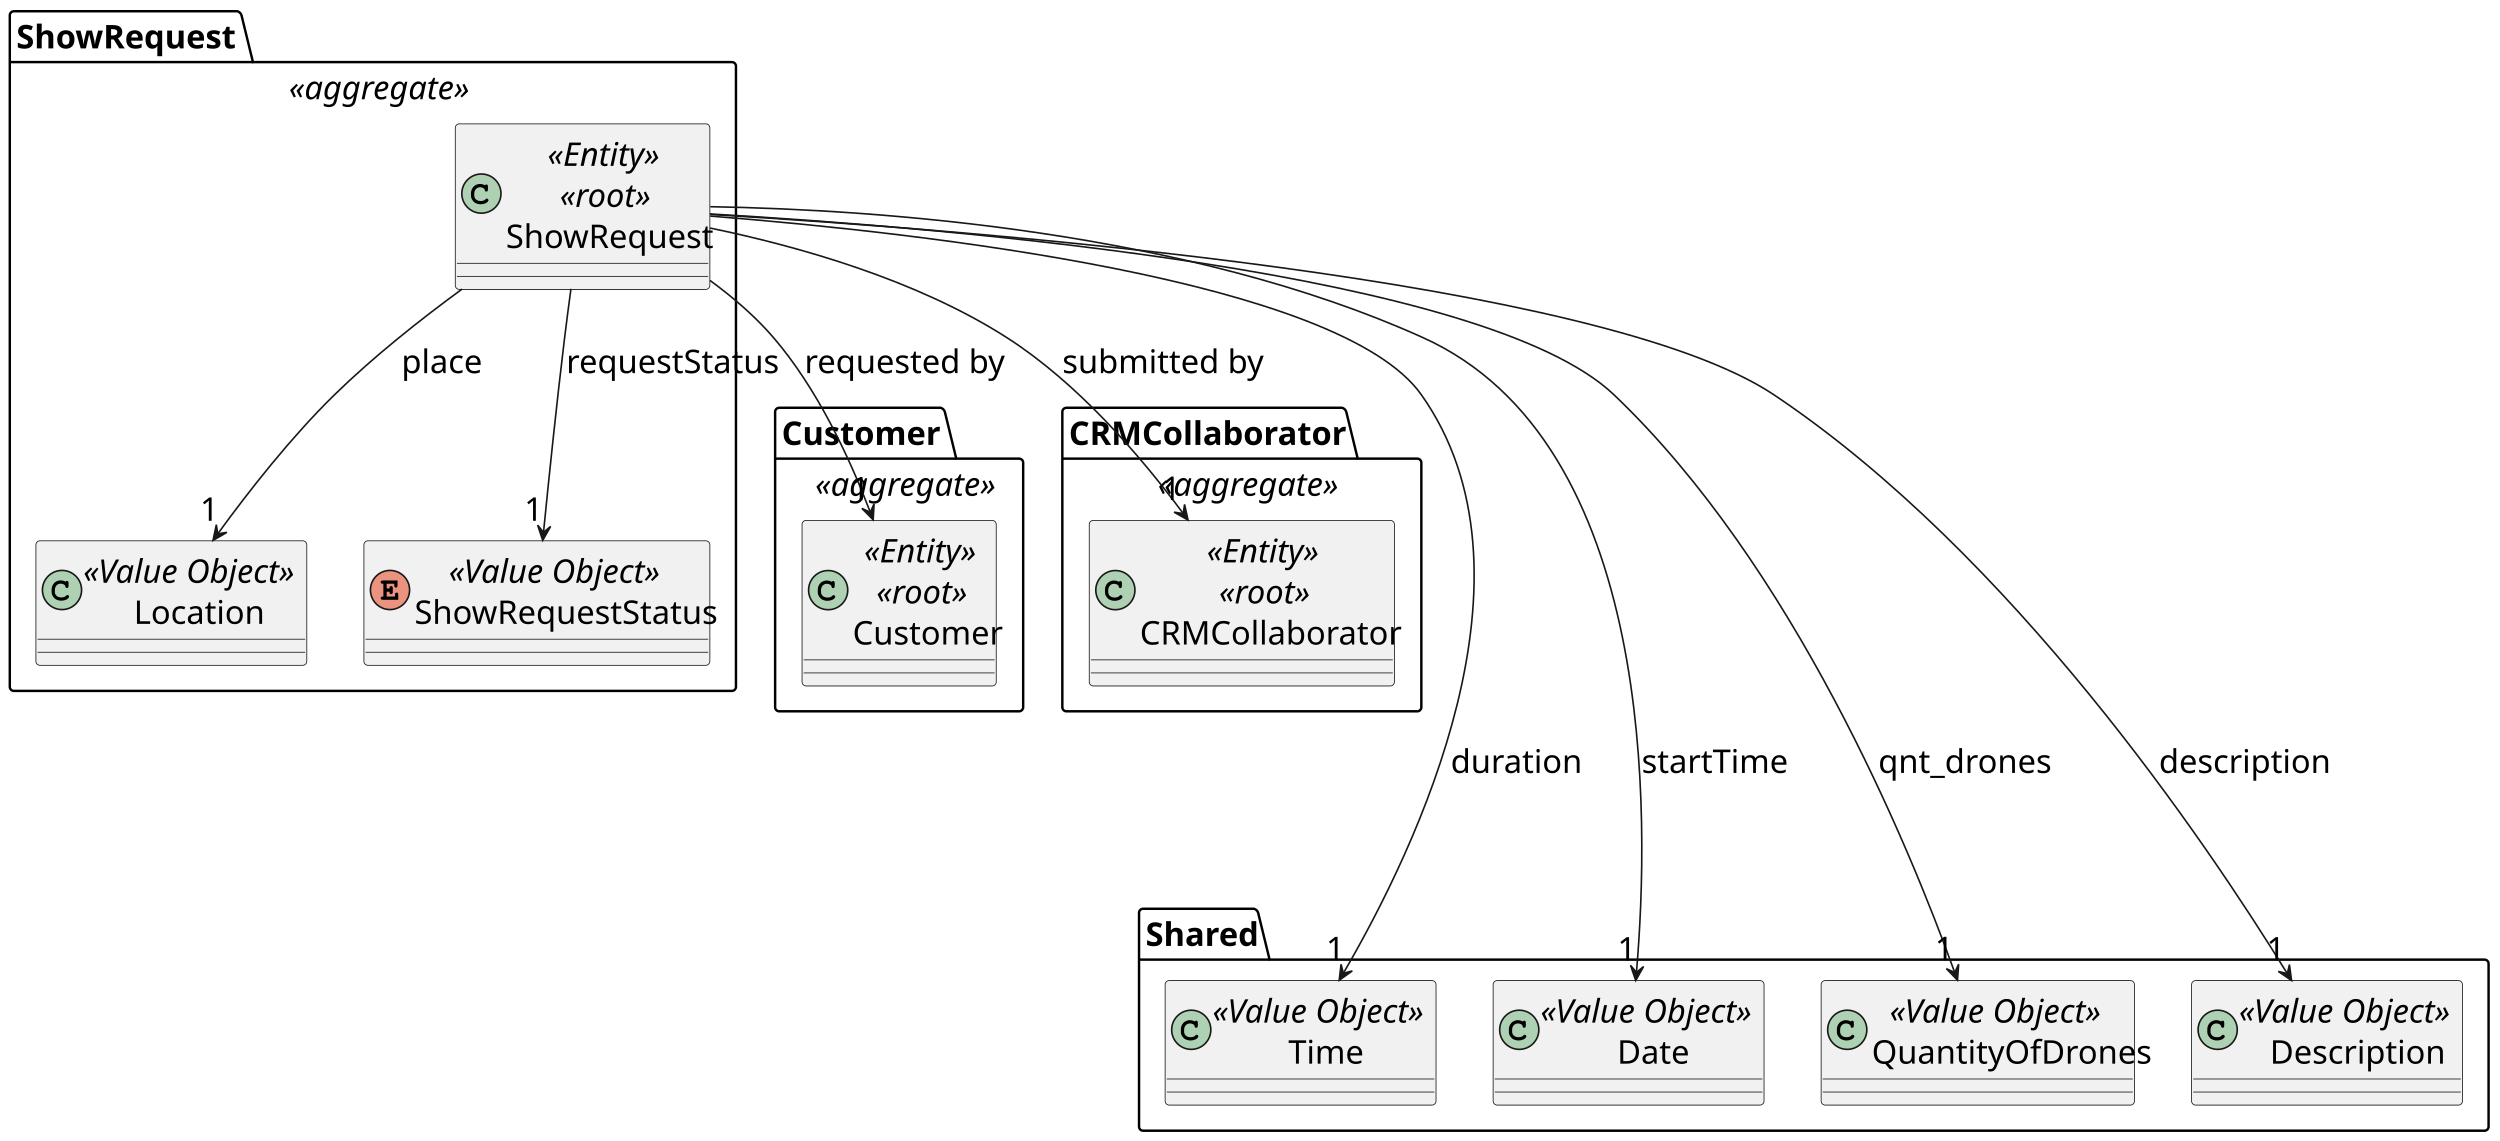
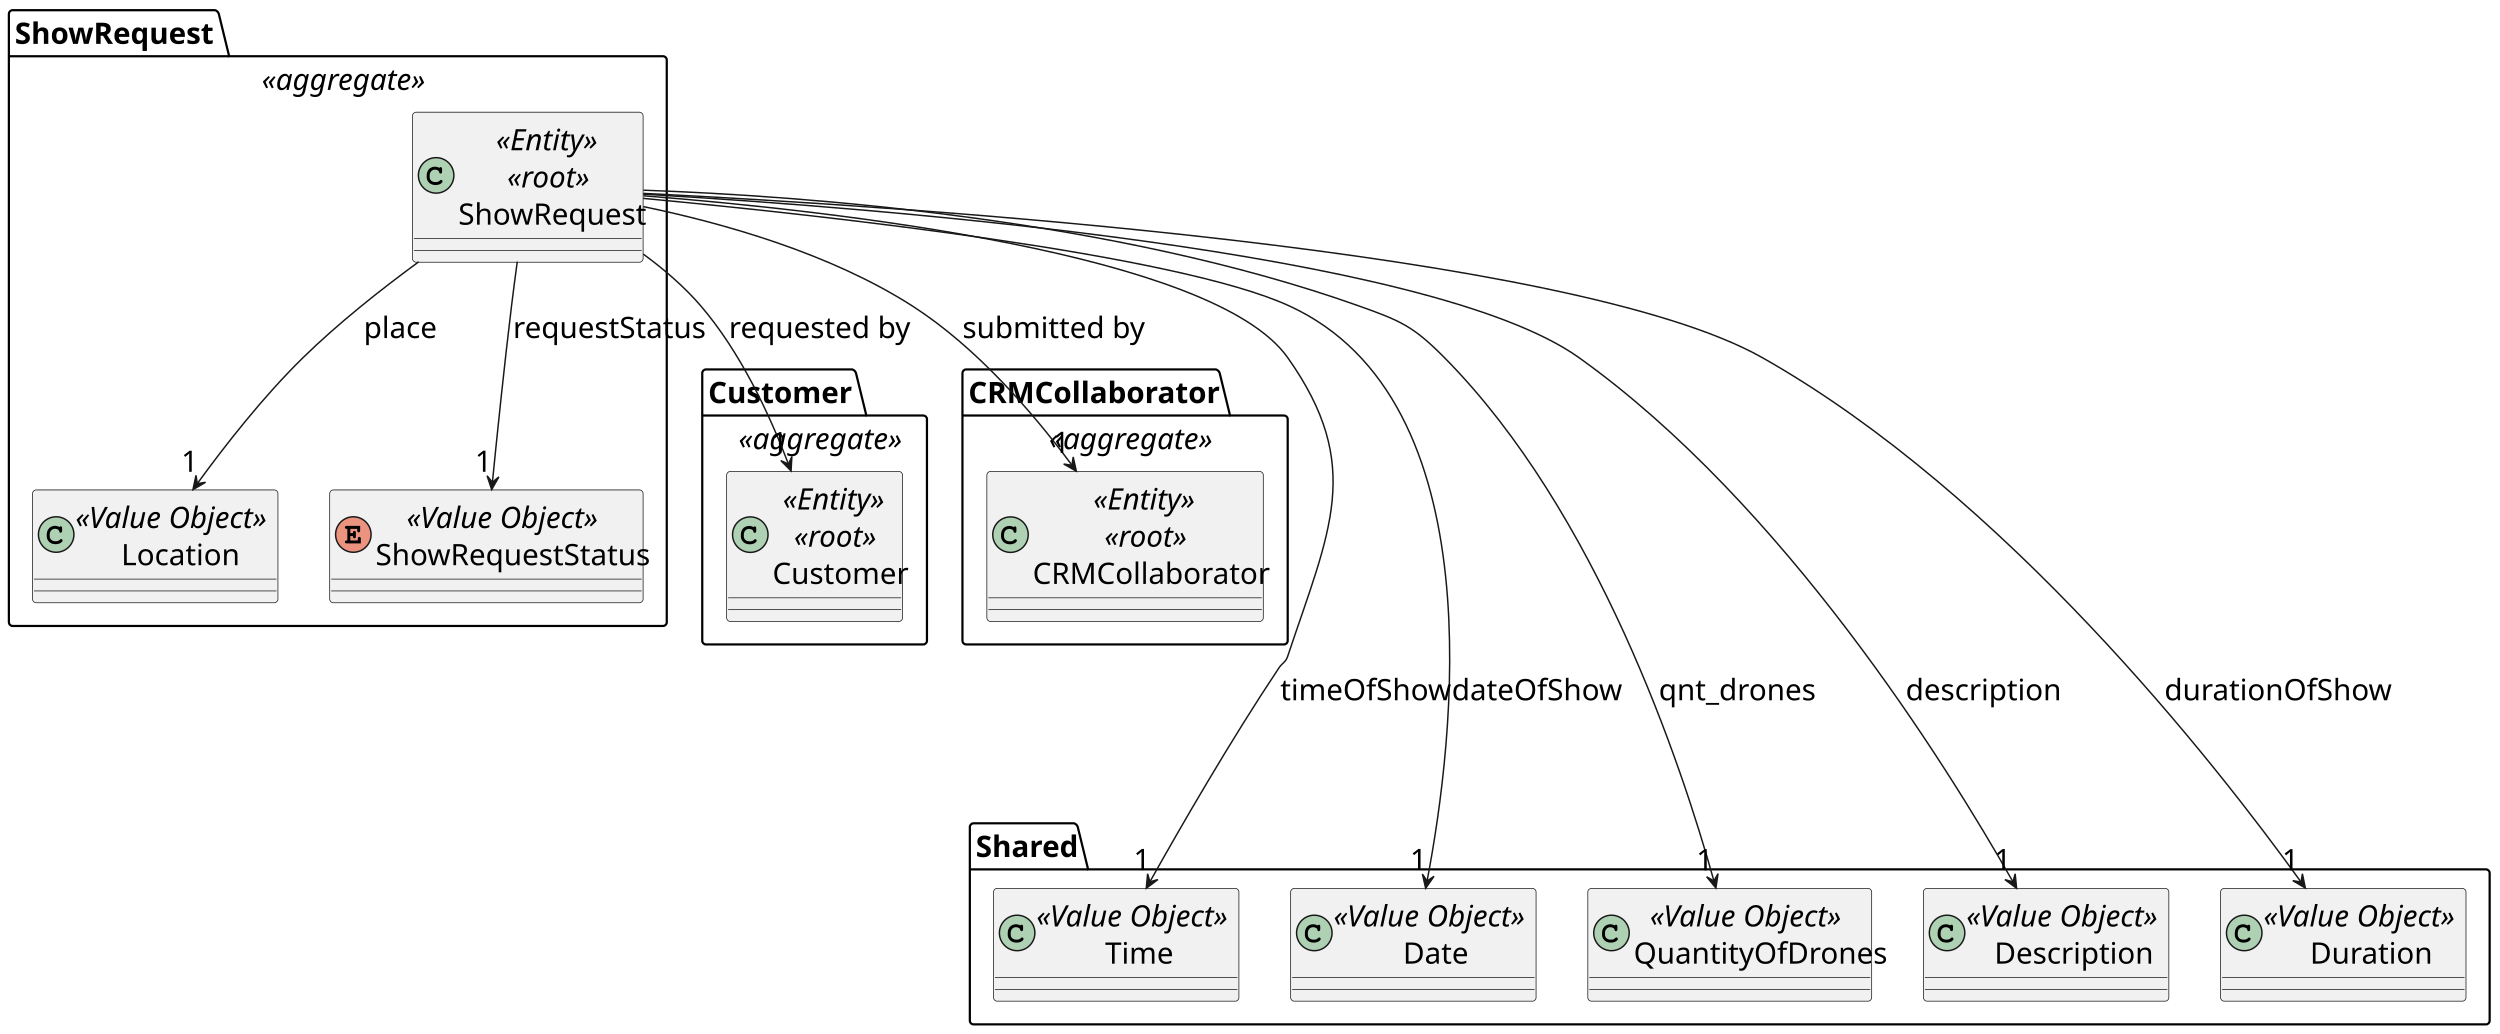
- <svg xmlns="http://www.w3.org/2000/svg" contentStyleType="text/css" height="699px" preserveAspectRatio="none" style="width:1532px;height:699px;background:#FFFFFF;" version="1.1" viewBox="0 0 1532 699" width="1532px" zoomAndPan="magnify">
+ <svg xmlns="http://www.w3.org/2000/svg" contentStyleType="text/css" height="699px" preserveAspectRatio="none" style="width:1691px;height:699px;background:#FFFFFF;" version="1.1" viewBox="0 0 1691 699" width="1691px" zoomAndPan="magnify">
  <defs />
  <g>
    <g id="cluster_Customer ">
      <path d="M477.5,249.894 L576.5,249.894 A3.75,3.75 0 0 1 579,252.394 L586,281.051 L624.5,281.051 A2.5,2.5 0 0 1 627,283.551 L627,433.394 A2.5,2.5 0 0 1 624.5,435.894 L477.5,435.894 A2.5,2.5 0 0 1 475,433.394 L475,252.394 A2.5,2.5 0 0 1 477.5,249.894 " fill="none" style="stroke:#000000;stroke-width:1.5;" />
      <line style="stroke:#000000;stroke-width:1.5;" x1="475" x2="586" y1="281.051" y2="281.051" />
      <text fill="#000000" font-family="sans-serif" font-size="20" font-weight="bold" lengthAdjust="spacing" textLength="92" x="479" y="272.656">Customer</text>
      <text fill="#000000" font-family="sans-serif" font-size="20" font-style="italic" lengthAdjust="spacing" textLength="111" x="499.5" y="303.812">«aggregate»</text>
    </g>
    <g id="cluster_CRMCollaborator ">
      <path d="M653.5,249.894 L822.5,249.894 A3.75,3.75 0 0 1 825,252.394 L832,281.051 L868.5,281.051 A2.5,2.5 0 0 1 871,283.551 L871,433.394 A2.5,2.5 0 0 1 868.5,435.894 L653.5,435.894 A2.5,2.5 0 0 1 651,433.394 L651,252.394 A2.5,2.5 0 0 1 653.5,249.894 " fill="none" style="stroke:#000000;stroke-width:1.5;" />
      <line style="stroke:#000000;stroke-width:1.5;" x1="651" x2="832" y1="281.051" y2="281.051" />
      <text fill="#000000" font-family="sans-serif" font-size="20" font-weight="bold" lengthAdjust="spacing" textLength="162" x="655" y="272.656">CRMCollaborator</text>
      <text fill="#000000" font-family="sans-serif" font-size="20" font-style="italic" lengthAdjust="spacing" textLength="111" x="709.5" y="303.812">«aggregate»</text>
    </g>
    <g id="cluster_ShowRequest ">
      <path d="M8.5,6.894 L145.5,6.894 A3.75,3.75 0 0 1 148,9.395 L155,38.051 L448.5,38.051 A2.5,2.5 0 0 1 451,40.551 L451,420.894 A2.5,2.5 0 0 1 448.5,423.394 L8.5,423.394 A2.5,2.5 0 0 1 6,420.894 L6,9.395 A2.5,2.5 0 0 1 8.5,6.894 " fill="none" style="stroke:#000000;stroke-width:1.5;" />
      <line style="stroke:#000000;stroke-width:1.5;" x1="6" x2="155" y1="38.051" y2="38.051" />
      <text fill="#000000" font-family="sans-serif" font-size="20" font-weight="bold" lengthAdjust="spacing" textLength="130" x="10" y="29.656">ShowRequest</text>
      <text fill="#000000" font-family="sans-serif" font-size="20" font-style="italic" lengthAdjust="spacing" textLength="111" x="177" y="60.812">«aggregate»</text>
    </g>
    <g id="cluster_Shared">
-       <path d="M700.5,556.894 L768.5,556.894 A3.75,3.75 0 0 1 771,559.394 L778,588.051 L1522.5,588.051 A2.5,2.5 0 0 1 1525,590.551 L1525,690.394 A2.5,2.5 0 0 1 1522.5,692.894 L700.5,692.894 A2.5,2.5 0 0 1 698,690.394 L698,559.394 A2.5,2.5 0 0 1 700.5,556.894 " fill="none" style="stroke:#000000;stroke-width:1.5;" />
-       <line style="stroke:#000000;stroke-width:1.5;" x1="698" x2="778" y1="588.051" y2="588.051" />
-       <text fill="#000000" font-family="sans-serif" font-size="20" font-weight="bold" lengthAdjust="spacing" textLength="67" x="702" y="579.656">Shared</text>
+       <path d="M658.5,556.894 L726.5,556.894 A3.75,3.75 0 0 1 729,559.394 L736,588.051 L1681.5,588.051 A2.5,2.5 0 0 1 1684,590.551 L1684,690.394 A2.5,2.5 0 0 1 1681.5,692.894 L658.5,692.894 A2.5,2.5 0 0 1 656,690.394 L656,559.394 A2.5,2.5 0 0 1 658.5,556.894 " fill="none" style="stroke:#000000;stroke-width:1.5;" />
+       <line style="stroke:#000000;stroke-width:1.5;" x1="656" x2="736" y1="588.051" y2="588.051" />
+       <text fill="#000000" font-family="sans-serif" font-size="20" font-weight="bold" lengthAdjust="spacing" textLength="67" x="660" y="579.656">Shared</text>
    </g>
    <g id="elem_Customer">
      <rect codeLine="3" fill="#F1F1F1" height="101.469" id="Customer" rx="2.5" ry="2.5" style="stroke:#181818;stroke-width:0.5;" width="119" x="491.5" y="318.894" />
      <ellipse cx="507.5" cy="361.629" fill="#ADD1B2" rx="12" ry="12" style="stroke:#181818;stroke-width:1.0;" />
      <path d="M509.641,356.551 Q509.828,356.301 510.047,356.176 Q510.266,356.035 510.516,356.035 Q510.953,356.035 511.234,356.348 Q511.516,356.644 511.516,357.363 L511.516,359.066 Q511.516,359.785 511.234,360.098 Q510.953,360.41 510.516,360.41 Q510.125,360.41 509.875,360.176 Q509.625,359.957 509.516,359.348 Q509.453,358.926 509.234,358.707 Q508.844,358.269 508.125,358.004 Q507.406,357.738 506.688,357.738 Q505.781,357.738 505.031,358.129 Q504.281,358.519 503.703,359.41 Q503.125,360.285 503.125,361.488 L503.125,362.785 Q503.125,364.238 504.172,365.207 Q505.234,366.176 507.094,366.176 Q508.203,366.176 508.984,365.863 Q509.422,365.691 509.938,365.176 Q510.25,364.863 510.422,364.769 Q510.594,364.676 510.828,364.676 Q511.219,364.676 511.516,364.988 Q511.828,365.285 511.828,365.691 Q511.828,366.098 511.422,366.566 Q510.828,367.254 509.891,367.644 Q508.625,368.176 507.109,368.176 Q505.328,368.176 503.906,367.441 Q502.75,366.848 501.938,365.582 Q501.125,364.316 501.125,362.832 L501.125,361.473 Q501.125,359.91 501.844,358.566 Q502.578,357.207 503.859,356.473 Q505.156,355.738 506.609,355.738 Q507.469,355.738 508.219,355.941 Q508.984,356.144 509.641,356.551 Z " fill="#000000" />
      <text fill="#000000" font-family="sans-serif" font-size="20" font-style="italic" lengthAdjust="spacing" textLength="71" x="529.5" y="344.656">«Entity»</text>
      <text fill="#000000" font-family="sans-serif" font-size="20" font-style="italic" lengthAdjust="spacing" textLength="56" x="537" y="369.812">«root»</text>
      <text fill="#000000" font-family="sans-serif" font-size="20" lengthAdjust="spacing" textLength="85" x="522.5" y="394.969">Customer</text>
      <line style="stroke:#181818;stroke-width:0.5;" x1="492.5" x2="609.5" y1="404.363" y2="404.363" />
      <line style="stroke:#181818;stroke-width:0.5;" x1="492.5" x2="609.5" y1="412.363" y2="412.363" />
    </g>
    <g id="elem_CRMCollaborator">
      <rect codeLine="10" fill="#F1F1F1" height="101.469" id="CRMCollaborator" rx="2.5" ry="2.5" style="stroke:#181818;stroke-width:0.5;" width="187" x="667.5" y="318.894" />
      <ellipse cx="683.5" cy="361.629" fill="#ADD1B2" rx="12" ry="12" style="stroke:#181818;stroke-width:1.0;" />
      <path d="M685.641,356.551 Q685.828,356.301 686.047,356.176 Q686.266,356.035 686.516,356.035 Q686.953,356.035 687.234,356.348 Q687.516,356.644 687.516,357.363 L687.516,359.066 Q687.516,359.785 687.234,360.098 Q686.953,360.41 686.516,360.41 Q686.125,360.41 685.875,360.176 Q685.625,359.957 685.516,359.348 Q685.453,358.926 685.234,358.707 Q684.844,358.269 684.125,358.004 Q683.406,357.738 682.688,357.738 Q681.781,357.738 681.031,358.129 Q680.281,358.519 679.703,359.41 Q679.125,360.285 679.125,361.488 L679.125,362.785 Q679.125,364.238 680.172,365.207 Q681.234,366.176 683.094,366.176 Q684.203,366.176 684.984,365.863 Q685.422,365.691 685.938,365.176 Q686.25,364.863 686.422,364.769 Q686.594,364.676 686.828,364.676 Q687.219,364.676 687.516,364.988 Q687.828,365.285 687.828,365.691 Q687.828,366.098 687.422,366.566 Q686.828,367.254 685.891,367.644 Q684.625,368.176 683.109,368.176 Q681.328,368.176 679.906,367.441 Q678.75,366.848 677.938,365.582 Q677.125,364.316 677.125,362.832 L677.125,361.473 Q677.125,359.91 677.844,358.566 Q678.578,357.207 679.859,356.473 Q681.156,355.738 682.609,355.738 Q683.469,355.738 684.219,355.941 Q684.984,356.144 685.641,356.551 Z " fill="#000000" />
      <text fill="#000000" font-family="sans-serif" font-size="20" font-style="italic" lengthAdjust="spacing" textLength="71" x="739.5" y="344.656">«Entity»</text>
      <text fill="#000000" font-family="sans-serif" font-size="20" font-style="italic" lengthAdjust="spacing" textLength="56" x="747" y="369.812">«root»</text>
      <text fill="#000000" font-family="sans-serif" font-size="20" lengthAdjust="spacing" textLength="153" x="698.5" y="394.969">CRMCollaborator</text>
      <line style="stroke:#181818;stroke-width:0.5;" x1="668.5" x2="853.5" y1="404.363" y2="404.363" />
      <line style="stroke:#181818;stroke-width:0.5;" x1="668.5" x2="853.5" y1="412.363" y2="412.363" />
    </g>
    <g id="elem_Location">
      <rect codeLine="16" fill="#F1F1F1" height="76.312" id="Location" rx="2.5" ry="2.5" style="stroke:#181818;stroke-width:0.5;" width="166" x="22" y="331.394" />
      <ellipse cx="38" cy="361.551" fill="#ADD1B2" rx="12" ry="12" style="stroke:#181818;stroke-width:1.0;" />
      <path d="M40.141,356.473 Q40.328,356.223 40.547,356.098 Q40.766,355.957 41.016,355.957 Q41.453,355.957 41.734,356.269 Q42.016,356.566 42.016,357.285 L42.016,358.988 Q42.016,359.707 41.734,360.019 Q41.453,360.332 41.016,360.332 Q40.625,360.332 40.375,360.098 Q40.125,359.879 40.016,359.269 Q39.953,358.848 39.734,358.629 Q39.344,358.191 38.625,357.926 Q37.906,357.66 37.188,357.66 Q36.281,357.66 35.531,358.051 Q34.781,358.441 34.203,359.332 Q33.625,360.207 33.625,361.41 L33.625,362.707 Q33.625,364.16 34.672,365.129 Q35.734,366.098 37.594,366.098 Q38.703,366.098 39.484,365.785 Q39.922,365.613 40.438,365.098 Q40.75,364.785 40.922,364.691 Q41.094,364.598 41.328,364.598 Q41.719,364.598 42.016,364.91 Q42.328,365.207 42.328,365.613 Q42.328,366.019 41.922,366.488 Q41.328,367.176 40.391,367.566 Q39.125,368.098 37.609,368.098 Q35.828,368.098 34.406,367.363 Q33.25,366.769 32.438,365.504 Q31.625,364.238 31.625,362.754 L31.625,361.394 Q31.625,359.832 32.344,358.488 Q33.078,357.129 34.359,356.394 Q35.656,355.66 37.109,355.66 Q37.969,355.66 38.719,355.863 Q39.484,356.066 40.141,356.473 Z " fill="#000000" />
      <text fill="#000000" font-family="sans-serif" font-size="20" font-style="italic" lengthAdjust="spacing" textLength="136" x="51" y="357.156">«Value Object»</text>
      <text fill="#000000" font-family="sans-serif" font-size="20" lengthAdjust="spacing" textLength="74" x="82" y="382.312">Location</text>
      <line style="stroke:#181818;stroke-width:0.5;" x1="23" x2="187" y1="391.707" y2="391.707" />
      <line style="stroke:#181818;stroke-width:0.5;" x1="23" x2="187" y1="399.707" y2="399.707" />
    </g>
    <g id="elem_ShowRequestStatus">
      <rect codeLine="19" fill="#F1F1F1" height="76.312" id="ShowRequestStatus" rx="2.5" ry="2.5" style="stroke:#181818;stroke-width:0.5;" width="212" x="223" y="331.394" />
      <ellipse cx="239" cy="361.551" fill="#EB937F" rx="12" ry="12" style="stroke:#181818;stroke-width:1.0;" />
      <path d="M236.953,362.613 L236.953,365.551 L242.047,365.551 L242.047,364.457 Q242.047,363.738 242.328,363.441 Q242.609,363.129 243.062,363.129 Q243.5,363.129 243.781,363.441 Q244.062,363.738 244.062,364.457 L244.062,367.551 L234.625,367.551 Q233.906,367.551 233.594,367.269 Q233.297,366.988 233.297,366.551 Q233.297,366.098 233.609,365.832 Q233.922,365.551 234.625,365.551 L234.938,365.551 L234.938,357.723 L234.625,357.723 Q233.906,357.723 233.594,357.441 Q233.297,357.16 233.297,356.707 Q233.297,356.254 233.594,355.988 Q233.906,355.707 234.625,355.707 L243.609,355.707 L243.609,358.754 Q243.609,359.473 243.328,359.785 Q243.062,360.082 242.625,360.082 Q242.172,360.082 241.891,359.785 Q241.609,359.488 241.609,358.754 L241.609,357.723 L236.953,357.723 L236.953,360.613 L238.703,360.613 Q238.703,359.832 238.844,359.598 Q239.156,359.129 239.703,359.129 Q240.156,359.129 240.422,359.441 Q240.703,359.738 240.703,360.457 L240.703,362.769 Q240.703,363.426 240.547,363.644 Q240.234,364.098 239.703,364.098 Q239.156,364.098 238.844,363.629 Q238.703,363.394 238.703,362.613 L236.953,362.613 Z " fill="#000000" />
      <text fill="#000000" font-family="sans-serif" font-size="20" font-style="italic" lengthAdjust="spacing" textLength="136" x="275" y="357.156">«Value Object»</text>
      <text fill="#000000" font-family="sans-serif" font-size="20" lengthAdjust="spacing" textLength="178" x="254" y="382.312">ShowRequestStatus</text>
      <line style="stroke:#181818;stroke-width:0.5;" x1="224" x2="434" y1="391.707" y2="391.707" />
      <line style="stroke:#181818;stroke-width:0.5;" x1="224" x2="434" y1="399.707" y2="399.707" />
    </g>
    <g id="elem_ShowRequest">
      <rect codeLine="22" fill="#F1F1F1" height="101.469" id="ShowRequest" rx="2.5" ry="2.5" style="stroke:#181818;stroke-width:0.5;" width="156" x="279" y="75.894" />
      <ellipse cx="295" cy="118.629" fill="#ADD1B2" rx="12" ry="12" style="stroke:#181818;stroke-width:1.0;" />
      <path d="M297.141,113.551 Q297.328,113.301 297.547,113.176 Q297.766,113.035 298.016,113.035 Q298.453,113.035 298.734,113.348 Q299.016,113.644 299.016,114.363 L299.016,116.066 Q299.016,116.785 298.734,117.098 Q298.453,117.41 298.016,117.41 Q297.625,117.41 297.375,117.176 Q297.125,116.957 297.016,116.348 Q296.953,115.926 296.734,115.707 Q296.344,115.269 295.625,115.004 Q294.906,114.738 294.188,114.738 Q293.281,114.738 292.531,115.129 Q291.781,115.519 291.203,116.41 Q290.625,117.285 290.625,118.488 L290.625,119.785 Q290.625,121.238 291.672,122.207 Q292.734,123.176 294.594,123.176 Q295.703,123.176 296.484,122.863 Q296.922,122.691 297.438,122.176 Q297.75,121.863 297.922,121.769 Q298.094,121.676 298.328,121.676 Q298.719,121.676 299.016,121.988 Q299.328,122.285 299.328,122.691 Q299.328,123.098 298.922,123.566 Q298.328,124.254 297.391,124.644 Q296.125,125.176 294.609,125.176 Q292.828,125.176 291.406,124.441 Q290.25,123.848 289.438,122.582 Q288.625,121.316 288.625,119.832 L288.625,118.473 Q288.625,116.91 289.344,115.566 Q290.078,114.207 291.359,113.473 Q292.656,112.738 294.109,112.738 Q294.969,112.738 295.719,112.941 Q296.484,113.144 297.141,113.551 Z " fill="#000000" />
      <text fill="#000000" font-family="sans-serif" font-size="20" font-style="italic" lengthAdjust="spacing" textLength="71" x="335.5" y="101.656">«Entity»</text>
      <text fill="#000000" font-family="sans-serif" font-size="20" font-style="italic" lengthAdjust="spacing" textLength="56" x="343" y="126.812">«root»</text>
      <text fill="#000000" font-family="sans-serif" font-size="20" lengthAdjust="spacing" textLength="122" x="310" y="151.969">ShowRequest</text>
      <line style="stroke:#181818;stroke-width:0.5;" x1="280" x2="434" y1="161.363" y2="161.363" />
      <line style="stroke:#181818;stroke-width:0.5;" x1="280" x2="434" y1="169.363" y2="169.363" />
    </g>
    <g id="elem_Time">
-       <rect codeLine="34" fill="#F1F1F1" height="76.312" id="Time" rx="2.5" ry="2.5" style="stroke:#181818;stroke-width:0.5;" width="166" x="714" y="600.894" />
-       <ellipse cx="730" cy="631.051" fill="#ADD1B2" rx="12" ry="12" style="stroke:#181818;stroke-width:1.0;" />
-       <path d="M732.141,625.973 Q732.328,625.723 732.547,625.598 Q732.766,625.457 733.016,625.457 Q733.453,625.457 733.734,625.769 Q734.016,626.066 734.016,626.785 L734.016,628.488 Q734.016,629.207 733.734,629.519 Q733.453,629.832 733.016,629.832 Q732.625,629.832 732.375,629.598 Q732.125,629.379 732.016,628.769 Q731.953,628.348 731.734,628.129 Q731.344,627.691 730.625,627.426 Q729.906,627.16 729.188,627.16 Q728.281,627.16 727.531,627.551 Q726.781,627.941 726.203,628.832 Q725.625,629.707 725.625,630.91 L725.625,632.207 Q725.625,633.66 726.672,634.629 Q727.734,635.598 729.594,635.598 Q730.703,635.598 731.484,635.285 Q731.922,635.113 732.438,634.598 Q732.75,634.285 732.922,634.191 Q733.094,634.098 733.328,634.098 Q733.719,634.098 734.016,634.41 Q734.328,634.707 734.328,635.113 Q734.328,635.519 733.922,635.988 Q733.328,636.676 732.391,637.066 Q731.125,637.598 729.609,637.598 Q727.828,637.598 726.406,636.863 Q725.25,636.269 724.438,635.004 Q723.625,633.738 723.625,632.254 L723.625,630.894 Q723.625,629.332 724.344,627.988 Q725.078,626.629 726.359,625.894 Q727.656,625.16 729.109,625.16 Q729.969,625.16 730.719,625.363 Q731.484,625.566 732.141,625.973 Z " fill="#000000" />
-       <text fill="#000000" font-family="sans-serif" font-size="20" font-style="italic" lengthAdjust="spacing" textLength="136" x="743" y="626.656">«Value Object»</text>
-       <text fill="#000000" font-family="sans-serif" font-size="20" lengthAdjust="spacing" textLength="43" x="789.5" y="651.812">Time</text>
-       <line style="stroke:#181818;stroke-width:0.5;" x1="715" x2="879" y1="661.207" y2="661.207" />
-       <line style="stroke:#181818;stroke-width:0.5;" x1="715" x2="879" y1="669.207" y2="669.207" />
+       <rect codeLine="34" fill="#F1F1F1" height="76.312" id="Time" rx="2.5" ry="2.5" style="stroke:#181818;stroke-width:0.5;" width="166" x="672" y="600.894" />
+       <ellipse cx="688" cy="631.051" fill="#ADD1B2" rx="12" ry="12" style="stroke:#181818;stroke-width:1.0;" />
+       <path d="M690.141,625.973 Q690.328,625.723 690.547,625.598 Q690.766,625.457 691.016,625.457 Q691.453,625.457 691.734,625.769 Q692.016,626.066 692.016,626.785 L692.016,628.488 Q692.016,629.207 691.734,629.519 Q691.453,629.832 691.016,629.832 Q690.625,629.832 690.375,629.598 Q690.125,629.379 690.016,628.769 Q689.953,628.348 689.734,628.129 Q689.344,627.691 688.625,627.426 Q687.906,627.16 687.188,627.16 Q686.281,627.16 685.531,627.551 Q684.781,627.941 684.203,628.832 Q683.625,629.707 683.625,630.91 L683.625,632.207 Q683.625,633.66 684.672,634.629 Q685.734,635.598 687.594,635.598 Q688.703,635.598 689.484,635.285 Q689.922,635.113 690.438,634.598 Q690.75,634.285 690.922,634.191 Q691.094,634.098 691.328,634.098 Q691.719,634.098 692.016,634.41 Q692.328,634.707 692.328,635.113 Q692.328,635.519 691.922,635.988 Q691.328,636.676 690.391,637.066 Q689.125,637.598 687.609,637.598 Q685.828,637.598 684.406,636.863 Q683.25,636.269 682.438,635.004 Q681.625,633.738 681.625,632.254 L681.625,630.894 Q681.625,629.332 682.344,627.988 Q683.078,626.629 684.359,625.894 Q685.656,625.16 687.109,625.16 Q687.969,625.16 688.719,625.363 Q689.484,625.566 690.141,625.973 Z " fill="#000000" />
+       <text fill="#000000" font-family="sans-serif" font-size="20" font-style="italic" lengthAdjust="spacing" textLength="136" x="701" y="626.656">«Value Object»</text>
+       <text fill="#000000" font-family="sans-serif" font-size="20" lengthAdjust="spacing" textLength="43" x="747.5" y="651.812">Time</text>
+       <line style="stroke:#181818;stroke-width:0.5;" x1="673" x2="837" y1="661.207" y2="661.207" />
+       <line style="stroke:#181818;stroke-width:0.5;" x1="673" x2="837" y1="669.207" y2="669.207" />
    </g>
    <g id="elem_Date">
-       <rect codeLine="37" fill="#F1F1F1" height="76.312" id="Date" rx="2.5" ry="2.5" style="stroke:#181818;stroke-width:0.5;" width="166" x="915" y="600.894" />
-       <ellipse cx="931" cy="631.051" fill="#ADD1B2" rx="12" ry="12" style="stroke:#181818;stroke-width:1.0;" />
-       <path d="M933.141,625.973 Q933.328,625.723 933.547,625.598 Q933.766,625.457 934.016,625.457 Q934.453,625.457 934.734,625.769 Q935.016,626.066 935.016,626.785 L935.016,628.488 Q935.016,629.207 934.734,629.519 Q934.453,629.832 934.016,629.832 Q933.625,629.832 933.375,629.598 Q933.125,629.379 933.016,628.769 Q932.953,628.348 932.734,628.129 Q932.344,627.691 931.625,627.426 Q930.906,627.16 930.188,627.16 Q929.281,627.16 928.531,627.551 Q927.781,627.941 927.203,628.832 Q926.625,629.707 926.625,630.91 L926.625,632.207 Q926.625,633.66 927.672,634.629 Q928.734,635.598 930.594,635.598 Q931.703,635.598 932.484,635.285 Q932.922,635.113 933.438,634.598 Q933.75,634.285 933.922,634.191 Q934.094,634.098 934.328,634.098 Q934.719,634.098 935.016,634.41 Q935.328,634.707 935.328,635.113 Q935.328,635.519 934.922,635.988 Q934.328,636.676 933.391,637.066 Q932.125,637.598 930.609,637.598 Q928.828,637.598 927.406,636.863 Q926.25,636.269 925.438,635.004 Q924.625,633.738 924.625,632.254 L924.625,630.894 Q924.625,629.332 925.344,627.988 Q926.078,626.629 927.359,625.894 Q928.656,625.16 930.109,625.16 Q930.969,625.16 931.719,625.363 Q932.484,625.566 933.141,625.973 Z " fill="#000000" />
-       <text fill="#000000" font-family="sans-serif" font-size="20" font-style="italic" lengthAdjust="spacing" textLength="136" x="944" y="626.656">«Value Object»</text>
-       <text fill="#000000" font-family="sans-serif" font-size="20" lengthAdjust="spacing" textLength="42" x="991" y="651.812">Date</text>
-       <line style="stroke:#181818;stroke-width:0.5;" x1="916" x2="1080" y1="661.207" y2="661.207" />
-       <line style="stroke:#181818;stroke-width:0.5;" x1="916" x2="1080" y1="669.207" y2="669.207" />
+       <rect codeLine="37" fill="#F1F1F1" height="76.312" id="Date" rx="2.5" ry="2.5" style="stroke:#181818;stroke-width:0.5;" width="166" x="873" y="600.894" />
+       <ellipse cx="889" cy="631.051" fill="#ADD1B2" rx="12" ry="12" style="stroke:#181818;stroke-width:1.0;" />
+       <path d="M891.141,625.973 Q891.328,625.723 891.547,625.598 Q891.766,625.457 892.016,625.457 Q892.453,625.457 892.734,625.769 Q893.016,626.066 893.016,626.785 L893.016,628.488 Q893.016,629.207 892.734,629.519 Q892.453,629.832 892.016,629.832 Q891.625,629.832 891.375,629.598 Q891.125,629.379 891.016,628.769 Q890.953,628.348 890.734,628.129 Q890.344,627.691 889.625,627.426 Q888.906,627.16 888.188,627.16 Q887.281,627.16 886.531,627.551 Q885.781,627.941 885.203,628.832 Q884.625,629.707 884.625,630.91 L884.625,632.207 Q884.625,633.66 885.672,634.629 Q886.734,635.598 888.594,635.598 Q889.703,635.598 890.484,635.285 Q890.922,635.113 891.438,634.598 Q891.75,634.285 891.922,634.191 Q892.094,634.098 892.328,634.098 Q892.719,634.098 893.016,634.41 Q893.328,634.707 893.328,635.113 Q893.328,635.519 892.922,635.988 Q892.328,636.676 891.391,637.066 Q890.125,637.598 888.609,637.598 Q886.828,637.598 885.406,636.863 Q884.25,636.269 883.438,635.004 Q882.625,633.738 882.625,632.254 L882.625,630.894 Q882.625,629.332 883.344,627.988 Q884.078,626.629 885.359,625.894 Q886.656,625.16 888.109,625.16 Q888.969,625.16 889.719,625.363 Q890.484,625.566 891.141,625.973 Z " fill="#000000" />
+       <text fill="#000000" font-family="sans-serif" font-size="20" font-style="italic" lengthAdjust="spacing" textLength="136" x="902" y="626.656">«Value Object»</text>
+       <text fill="#000000" font-family="sans-serif" font-size="20" lengthAdjust="spacing" textLength="42" x="949" y="651.812">Date</text>
+       <line style="stroke:#181818;stroke-width:0.5;" x1="874" x2="1038" y1="661.207" y2="661.207" />
+       <line style="stroke:#181818;stroke-width:0.5;" x1="874" x2="1038" y1="669.207" y2="669.207" />
    </g>
    <g id="elem_QuantityOfDrones">
-       <rect codeLine="40" fill="#F1F1F1" height="76.312" id="QuantityOfDrones" rx="2.5" ry="2.5" style="stroke:#181818;stroke-width:0.5;" width="192" x="1116" y="600.894" />
-       <ellipse cx="1132" cy="631.051" fill="#ADD1B2" rx="12" ry="12" style="stroke:#181818;stroke-width:1.0;" />
-       <path d="M1134.141,625.973 Q1134.328,625.723 1134.547,625.598 Q1134.766,625.457 1135.016,625.457 Q1135.453,625.457 1135.734,625.769 Q1136.016,626.066 1136.016,626.785 L1136.016,628.488 Q1136.016,629.207 1135.734,629.519 Q1135.453,629.832 1135.016,629.832 Q1134.625,629.832 1134.375,629.598 Q1134.125,629.379 1134.016,628.769 Q1133.953,628.348 1133.734,628.129 Q1133.344,627.691 1132.625,627.426 Q1131.906,627.16 1131.188,627.16 Q1130.281,627.16 1129.531,627.551 Q1128.781,627.941 1128.203,628.832 Q1127.625,629.707 1127.625,630.91 L1127.625,632.207 Q1127.625,633.66 1128.672,634.629 Q1129.734,635.598 1131.594,635.598 Q1132.703,635.598 1133.484,635.285 Q1133.922,635.113 1134.438,634.598 Q1134.75,634.285 1134.922,634.191 Q1135.094,634.098 1135.328,634.098 Q1135.719,634.098 1136.016,634.41 Q1136.328,634.707 1136.328,635.113 Q1136.328,635.519 1135.922,635.988 Q1135.328,636.676 1134.391,637.066 Q1133.125,637.598 1131.609,637.598 Q1129.828,637.598 1128.406,636.863 Q1127.25,636.269 1126.438,635.004 Q1125.625,633.738 1125.625,632.254 L1125.625,630.894 Q1125.625,629.332 1126.344,627.988 Q1127.078,626.629 1128.359,625.894 Q1129.656,625.16 1131.109,625.16 Q1131.969,625.16 1132.719,625.363 Q1133.484,625.566 1134.141,625.973 Z " fill="#000000" />
-       <text fill="#000000" font-family="sans-serif" font-size="20" font-style="italic" lengthAdjust="spacing" textLength="136" x="1158" y="626.656">«Value Object»</text>
-       <text fill="#000000" font-family="sans-serif" font-size="20" lengthAdjust="spacing" textLength="158" x="1147" y="651.812">QuantityOfDrones</text>
-       <line style="stroke:#181818;stroke-width:0.5;" x1="1117" x2="1307" y1="661.207" y2="661.207" />
-       <line style="stroke:#181818;stroke-width:0.5;" x1="1117" x2="1307" y1="669.207" y2="669.207" />
+       <rect codeLine="40" fill="#F1F1F1" height="76.312" id="QuantityOfDrones" rx="2.5" ry="2.5" style="stroke:#181818;stroke-width:0.5;" width="192" x="1074" y="600.894" />
+       <ellipse cx="1090" cy="631.051" fill="#ADD1B2" rx="12" ry="12" style="stroke:#181818;stroke-width:1.0;" />
+       <path d="M1092.141,625.973 Q1092.328,625.723 1092.547,625.598 Q1092.766,625.457 1093.016,625.457 Q1093.453,625.457 1093.734,625.769 Q1094.016,626.066 1094.016,626.785 L1094.016,628.488 Q1094.016,629.207 1093.734,629.519 Q1093.453,629.832 1093.016,629.832 Q1092.625,629.832 1092.375,629.598 Q1092.125,629.379 1092.016,628.769 Q1091.953,628.348 1091.734,628.129 Q1091.344,627.691 1090.625,627.426 Q1089.906,627.16 1089.188,627.16 Q1088.281,627.16 1087.531,627.551 Q1086.781,627.941 1086.203,628.832 Q1085.625,629.707 1085.625,630.91 L1085.625,632.207 Q1085.625,633.66 1086.672,634.629 Q1087.734,635.598 1089.594,635.598 Q1090.703,635.598 1091.484,635.285 Q1091.922,635.113 1092.438,634.598 Q1092.75,634.285 1092.922,634.191 Q1093.094,634.098 1093.328,634.098 Q1093.719,634.098 1094.016,634.41 Q1094.328,634.707 1094.328,635.113 Q1094.328,635.519 1093.922,635.988 Q1093.328,636.676 1092.391,637.066 Q1091.125,637.598 1089.609,637.598 Q1087.828,637.598 1086.406,636.863 Q1085.25,636.269 1084.438,635.004 Q1083.625,633.738 1083.625,632.254 L1083.625,630.894 Q1083.625,629.332 1084.344,627.988 Q1085.078,626.629 1086.359,625.894 Q1087.656,625.16 1089.109,625.16 Q1089.969,625.16 1090.719,625.363 Q1091.484,625.566 1092.141,625.973 Z " fill="#000000" />
+       <text fill="#000000" font-family="sans-serif" font-size="20" font-style="italic" lengthAdjust="spacing" textLength="136" x="1116" y="626.656">«Value Object»</text>
+       <text fill="#000000" font-family="sans-serif" font-size="20" lengthAdjust="spacing" textLength="158" x="1105" y="651.812">QuantityOfDrones</text>
+       <line style="stroke:#181818;stroke-width:0.5;" x1="1075" x2="1265" y1="661.207" y2="661.207" />
+       <line style="stroke:#181818;stroke-width:0.5;" x1="1075" x2="1265" y1="669.207" y2="669.207" />
    </g>
    <g id="elem_Description">
-       <rect codeLine="43" fill="#F1F1F1" height="76.312" id="Description" rx="2.5" ry="2.5" style="stroke:#181818;stroke-width:0.5;" width="166" x="1343" y="600.894" />
-       <ellipse cx="1359" cy="631.051" fill="#ADD1B2" rx="12" ry="12" style="stroke:#181818;stroke-width:1.0;" />
-       <path d="M1361.141,625.973 Q1361.328,625.723 1361.547,625.598 Q1361.766,625.457 1362.016,625.457 Q1362.453,625.457 1362.734,625.769 Q1363.016,626.066 1363.016,626.785 L1363.016,628.488 Q1363.016,629.207 1362.734,629.519 Q1362.453,629.832 1362.016,629.832 Q1361.625,629.832 1361.375,629.598 Q1361.125,629.379 1361.016,628.769 Q1360.953,628.348 1360.734,628.129 Q1360.344,627.691 1359.625,627.426 Q1358.906,627.16 1358.188,627.16 Q1357.281,627.16 1356.531,627.551 Q1355.781,627.941 1355.203,628.832 Q1354.625,629.707 1354.625,630.91 L1354.625,632.207 Q1354.625,633.66 1355.672,634.629 Q1356.734,635.598 1358.594,635.598 Q1359.703,635.598 1360.484,635.285 Q1360.922,635.113 1361.438,634.598 Q1361.75,634.285 1361.922,634.191 Q1362.094,634.098 1362.328,634.098 Q1362.719,634.098 1363.016,634.41 Q1363.328,634.707 1363.328,635.113 Q1363.328,635.519 1362.922,635.988 Q1362.328,636.676 1361.391,637.066 Q1360.125,637.598 1358.609,637.598 Q1356.828,637.598 1355.406,636.863 Q1354.25,636.269 1353.438,635.004 Q1352.625,633.738 1352.625,632.254 L1352.625,630.894 Q1352.625,629.332 1353.344,627.988 Q1354.078,626.629 1355.359,625.894 Q1356.656,625.16 1358.109,625.16 Q1358.969,625.16 1359.719,625.363 Q1360.484,625.566 1361.141,625.973 Z " fill="#000000" />
-       <text fill="#000000" font-family="sans-serif" font-size="20" font-style="italic" lengthAdjust="spacing" textLength="136" x="1372" y="626.656">«Value Object»</text>
-       <text fill="#000000" font-family="sans-serif" font-size="20" lengthAdjust="spacing" textLength="98" x="1391" y="651.812">Description</text>
-       <line style="stroke:#181818;stroke-width:0.5;" x1="1344" x2="1508" y1="661.207" y2="661.207" />
-       <line style="stroke:#181818;stroke-width:0.5;" x1="1344" x2="1508" y1="669.207" y2="669.207" />
+       <rect codeLine="43" fill="#F1F1F1" height="76.312" id="Description" rx="2.5" ry="2.5" style="stroke:#181818;stroke-width:0.5;" width="166" x="1301" y="600.894" />
+       <ellipse cx="1317" cy="631.051" fill="#ADD1B2" rx="12" ry="12" style="stroke:#181818;stroke-width:1.0;" />
+       <path d="M1319.141,625.973 Q1319.328,625.723 1319.547,625.598 Q1319.766,625.457 1320.016,625.457 Q1320.453,625.457 1320.734,625.769 Q1321.016,626.066 1321.016,626.785 L1321.016,628.488 Q1321.016,629.207 1320.734,629.519 Q1320.453,629.832 1320.016,629.832 Q1319.625,629.832 1319.375,629.598 Q1319.125,629.379 1319.016,628.769 Q1318.953,628.348 1318.734,628.129 Q1318.344,627.691 1317.625,627.426 Q1316.906,627.16 1316.188,627.16 Q1315.281,627.16 1314.531,627.551 Q1313.781,627.941 1313.203,628.832 Q1312.625,629.707 1312.625,630.91 L1312.625,632.207 Q1312.625,633.66 1313.672,634.629 Q1314.734,635.598 1316.594,635.598 Q1317.703,635.598 1318.484,635.285 Q1318.922,635.113 1319.438,634.598 Q1319.75,634.285 1319.922,634.191 Q1320.094,634.098 1320.328,634.098 Q1320.719,634.098 1321.016,634.41 Q1321.328,634.707 1321.328,635.113 Q1321.328,635.519 1320.922,635.988 Q1320.328,636.676 1319.391,637.066 Q1318.125,637.598 1316.609,637.598 Q1314.828,637.598 1313.406,636.863 Q1312.25,636.269 1311.438,635.004 Q1310.625,633.738 1310.625,632.254 L1310.625,630.894 Q1310.625,629.332 1311.344,627.988 Q1312.078,626.629 1313.359,625.894 Q1314.656,625.16 1316.109,625.16 Q1316.969,625.16 1317.719,625.363 Q1318.484,625.566 1319.141,625.973 Z " fill="#000000" />
+       <text fill="#000000" font-family="sans-serif" font-size="20" font-style="italic" lengthAdjust="spacing" textLength="136" x="1330" y="626.656">«Value Object»</text>
+       <text fill="#000000" font-family="sans-serif" font-size="20" lengthAdjust="spacing" textLength="98" x="1349" y="651.812">Description</text>
+       <line style="stroke:#181818;stroke-width:0.5;" x1="1302" x2="1466" y1="661.207" y2="661.207" />
+       <line style="stroke:#181818;stroke-width:0.5;" x1="1302" x2="1466" y1="669.207" y2="669.207" />
+     </g>
+     <g id="elem_Duration">
+       <rect codeLine="46" fill="#F1F1F1" height="76.312" id="Duration" rx="2.5" ry="2.5" style="stroke:#181818;stroke-width:0.5;" width="166" x="1502" y="600.894" />
+       <ellipse cx="1518" cy="631.051" fill="#ADD1B2" rx="12" ry="12" style="stroke:#181818;stroke-width:1.0;" />
+       <path d="M1520.141,625.973 Q1520.328,625.723 1520.547,625.598 Q1520.766,625.457 1521.016,625.457 Q1521.453,625.457 1521.734,625.769 Q1522.016,626.066 1522.016,626.785 L1522.016,628.488 Q1522.016,629.207 1521.734,629.519 Q1521.453,629.832 1521.016,629.832 Q1520.625,629.832 1520.375,629.598 Q1520.125,629.379 1520.016,628.769 Q1519.953,628.348 1519.734,628.129 Q1519.344,627.691 1518.625,627.426 Q1517.906,627.16 1517.188,627.16 Q1516.281,627.16 1515.531,627.551 Q1514.781,627.941 1514.203,628.832 Q1513.625,629.707 1513.625,630.91 L1513.625,632.207 Q1513.625,633.66 1514.672,634.629 Q1515.734,635.598 1517.594,635.598 Q1518.703,635.598 1519.484,635.285 Q1519.922,635.113 1520.438,634.598 Q1520.75,634.285 1520.922,634.191 Q1521.094,634.098 1521.328,634.098 Q1521.719,634.098 1522.016,634.41 Q1522.328,634.707 1522.328,635.113 Q1522.328,635.519 1521.922,635.988 Q1521.328,636.676 1520.391,637.066 Q1519.125,637.598 1517.609,637.598 Q1515.828,637.598 1514.406,636.863 Q1513.25,636.269 1512.438,635.004 Q1511.625,633.738 1511.625,632.254 L1511.625,630.894 Q1511.625,629.332 1512.344,627.988 Q1513.078,626.629 1514.359,625.894 Q1515.656,625.16 1517.109,625.16 Q1517.969,625.16 1518.719,625.363 Q1519.484,625.566 1520.141,625.973 Z " fill="#000000" />
+       <text fill="#000000" font-family="sans-serif" font-size="20" font-style="italic" lengthAdjust="spacing" textLength="136" x="1531" y="626.656">«Value Object»</text>
+       <text fill="#000000" font-family="sans-serif" font-size="20" lengthAdjust="spacing" textLength="73" x="1562.5" y="651.812">Duration</text>
+       <line style="stroke:#181818;stroke-width:0.5;" x1="1503" x2="1667" y1="661.207" y2="661.207" />
+       <line style="stroke:#181818;stroke-width:0.5;" x1="1503" x2="1667" y1="669.207" y2="669.207" />
    </g>
    <g id="link_ShowRequest_CRMCollaborator">
      <path codeLine="26" d="M435.08,139.734 C489.33,150.964 561.55,171.375 617,206.894 C660.47,234.734 698.76,279.224 724.91,314.464 " fill="none" id="ShowRequest-to-CRMCollaborator" style="stroke:#181818;stroke-width:1.0;" />
      <polygon fill="#181818" points="728.04,318.704,725.9,309.091,725.065,314.686,719.47,313.851,728.04,318.704" style="stroke:#181818;stroke-width:1.0;" />
      <text fill="#000000" font-family="sans-serif" font-size="20" lengthAdjust="spacing" textLength="112" x="651" y="228.656">submitted by</text>
      <text fill="#000000" font-family="sans-serif" font-size="20" lengthAdjust="spacing" textLength="11" x="712.112" y="306.35">1</text>
    </g>
    <g id="link_ShowRequest_Customer">
      <path codeLine="27" d="M435.11,171.875 C449.18,182.165 462.88,193.945 474,206.894 C500.81,238.114 520.49,280.274 533.24,313.695 " fill="none" id="ShowRequest-to-Customer" style="stroke:#181818;stroke-width:1.0;" />
      <polygon fill="#181818" points="535.07,318.555,535.645,308.723,533.31,313.875,528.158,311.539,535.07,318.555" style="stroke:#181818;stroke-width:1.0;" />
      <text fill="#000000" font-family="sans-serif" font-size="20" lengthAdjust="spacing" textLength="115" x="493" y="228.656">requested by</text>
      <text fill="#000000" font-family="sans-serif" font-size="20" lengthAdjust="spacing" textLength="11" x="521.458" y="306.578">1</text>
    </g>
    <g id="link_ShowRequest_Location">
      <path codeLine="28" d="M283.17,177.125 C257.28,196.065 228.75,218.695 205,241.894 C178.29,267.985 152.27,301.224 133.47,327.084 " fill="none" id="ShowRequest-to-Location" style="stroke:#181818;stroke-width:1.0;" />
      <polygon fill="#181818" points="130.52,331.164,139.042,326.228,133.456,327.117,132.566,321.531,130.52,331.164" style="stroke:#181818;stroke-width:1.0;" />
      <text fill="#000000" font-family="sans-serif" font-size="20" lengthAdjust="spacing" textLength="47" x="246" y="228.656">place</text>
      <text fill="#000000" font-family="sans-serif" font-size="20" lengthAdjust="spacing" textLength="11" x="122.586" y="319.146">1</text>
    </g>
    <g id="link_ShowRequest_ShowRequestStatus">
      <path codeLine="29" d="M349.88,176.984 C348.54,186.885 347.18,197.214 346,206.894 C341.08,247.274 336.31,293.435 333.08,326.034 " fill="none" id="ShowRequest-to-ShowRequestStatus" style="stroke:#181818;stroke-width:1.0;" />
      <polygon fill="#181818" points="332.57,331.154,337.424,322.585,333.055,326.178,329.462,321.809,332.57,331.154" style="stroke:#181818;stroke-width:1.0;" />
      <text fill="#000000" font-family="sans-serif" font-size="20" lengthAdjust="spacing" textLength="122" x="347" y="228.656">requestStatus</text>
      <text fill="#000000" font-family="sans-serif" font-size="20" lengthAdjust="spacing" textLength="11" x="321.274" y="319.135">1</text>
    </g>
-     <g id="link_ShowRequest_Time">
-       <path codeLine="47" d="M435.24,132.424 C566.42,142.755 821.28,171.584 871,241.894 C948.4,351.354 868.41,518.904 823.32,596.194 " fill="none" id="ShowRequest-to-Time" style="stroke:#181818;stroke-width:1.0;" />
-       <polygon fill="#181818" points="820.67,600.705,828.686,594.982,823.209,596.397,821.794,590.92,820.67,600.705" style="stroke:#181818;stroke-width:1.0;" />
-       <text fill="#000000" font-family="sans-serif" font-size="20" lengthAdjust="spacing" textLength="70" x="889" y="473.656">duration</text>
-       <text fill="#000000" font-family="sans-serif" font-size="20" lengthAdjust="spacing" textLength="11" x="812.566" y="588.375">1</text>
+     <g id="link_ShowRequest_Duration">
+       <path codeLine="50" d="M435.28,130.804 C617.29,139.885 1063.28,169.105 1192,241.894 C1356.01,334.635 1497.68,515.074 1556.27,596.394 " fill="none" id="ShowRequest-to-Duration" style="stroke:#181818;stroke-width:1.0;" />
+       <polygon fill="#181818" points="1559.33,600.664,1557.344,591.018,1556.42,596.599,1550.839,595.674,1559.33,600.664" style="stroke:#181818;stroke-width:1.0;" />
+       <text fill="#000000" font-family="sans-serif" font-size="20" lengthAdjust="spacing" textLength="141" x="1464" y="473.656">durationOfShow</text>
+       <text fill="#000000" font-family="sans-serif" font-size="20" lengthAdjust="spacing" textLength="11" x="1543.557" y="588.646">1</text>
    </g>
    <g id="link_ShowRequest_Date">
-       <path codeLine="48" d="M435.26,126.665 C539.49,128.494 727.49,141.674 872,206.894 C1014.93,271.404 1011.04,500.635 1002.81,595.904 " fill="none" id="ShowRequest-to-Date" style="stroke:#181818;stroke-width:1.0;" />
-       <polygon fill="#181818" points="1002.37,600.885,1007.177,592.289,1002.828,595.905,999.211,591.556,1002.37,600.885" style="stroke:#181818;stroke-width:1.0;" />
-       <text fill="#000000" font-family="sans-serif" font-size="20" lengthAdjust="spacing" textLength="83" x="1006" y="473.656">startTime</text>
-       <text fill="#000000" font-family="sans-serif" font-size="20" lengthAdjust="spacing" textLength="11" x="991.19" y="588.584">1</text>
+       <path codeLine="51" d="M435.06,134.185 C559.27,145.855 795.67,171.905 872,206.894 C1011.39,270.805 983.59,500.375 965.28,595.814 " fill="none" id="ShowRequest-to-Date" style="stroke:#181818;stroke-width:1.0;" />
+       <polygon fill="#181818" points="964.31,600.814,969.961,592.748,965.269,595.907,962.11,591.215,964.31,600.814" style="stroke:#181818;stroke-width:1.0;" />
+       <text fill="#000000" font-family="sans-serif" font-size="20" lengthAdjust="spacing" textLength="110" x="982" y="473.656">dateOfShow</text>
+       <text fill="#000000" font-family="sans-serif" font-size="20" lengthAdjust="spacing" textLength="11" x="953.758" y="588.503">1</text>
+     </g>
+     <g id="link_ShowRequest_Time">
+       <path codeLine="52" d="M435.24,132.424 C566.42,142.755 821.28,171.584 871,241.894 C922.83,315.195 899.39,358.724 871,443.894 C869.59,448.115 867.47,448.195 865,451.894 C832.77,500.164 799.32,558.024 777.9,596.255 " fill="none" id="ShowRequest-to-Time" style="stroke:#181818;stroke-width:1.0;" />
+       <polygon fill="#181818" points="775.34,600.814,783.23,594.92,777.785,596.453,776.252,591.008,775.34,600.814" style="stroke:#181818;stroke-width:1.0;" />
+       <text fill="#000000" font-family="sans-serif" font-size="20" lengthAdjust="spacing" textLength="108" x="866" y="473.656">timeOfShow</text>
+       <text fill="#000000" font-family="sans-serif" font-size="20" lengthAdjust="spacing" textLength="11" x="766.705" y="588.503">1</text>
    </g>
    <g id="link_ShowRequest_QuantityOfDrones">
-       <path codeLine="49" d="M435.01,131.084 C586.03,139.845 910.41,167.075 989,241.894 C1098.74,346.365 1169.32,516.934 1197.74,595.644 " fill="none" id="ShowRequest-to-QuantityOfDrones" style="stroke:#181818;stroke-width:1.0;" />
-       <polygon fill="#181818" points="1199.56,600.694,1200.26,590.871,1197.859,595.993,1192.737,593.592,1199.56,600.694" style="stroke:#181818;stroke-width:1.0;" />
-       <text fill="#000000" font-family="sans-serif" font-size="20" lengthAdjust="spacing" textLength="98" x="1151" y="473.656">qnt_drones</text>
-       <text fill="#000000" font-family="sans-serif" font-size="20" lengthAdjust="spacing" textLength="11" x="1185.701" y="588.364">1</text>
+       <path codeLine="53" d="M435.23,128.655 C546.01,132.595 753.51,148.035 919,206.894 C947.37,216.984 955.81,220.505 977,241.894 C1080.35,346.245 1137.25,516.865 1159.23,595.625 " fill="none" id="ShowRequest-to-QuantityOfDrones" style="stroke:#181818;stroke-width:1.0;" />
+       <polygon fill="#181818" points="1160.63,600.674,1162.092,590.935,1159.3,595.855,1154.38,593.063,1160.63,600.674" style="stroke:#181818;stroke-width:1.0;" />
+       <text fill="#000000" font-family="sans-serif" font-size="20" lengthAdjust="spacing" textLength="98" x="1122" y="473.656">qnt_drones</text>
+       <text fill="#000000" font-family="sans-serif" font-size="20" lengthAdjust="spacing" textLength="11" x="1147.353" y="588.658">1</text>
    </g>
    <g id="link_ShowRequest_Description">
-       <path codeLine="50" d="M435.24,131.435 C601.04,141.294 981.23,171.155 1087,241.894 C1232.67,339.315 1351.93,515.934 1401.39,596.194 " fill="none" id="ShowRequest-to-Description" style="stroke:#181818;stroke-width:1.0;" />
-       <polygon fill="#181818" points="1404.26,600.875,1402.974,591.11,1401.65,596.61,1396.15,595.286,1404.26,600.875" style="stroke:#181818;stroke-width:1.0;" />
-       <text fill="#000000" font-family="sans-serif" font-size="20" lengthAdjust="spacing" textLength="95" x="1323" y="473.656">description</text>
-       <text fill="#000000" font-family="sans-serif" font-size="20" lengthAdjust="spacing" textLength="11" x="1388.919" y="588.572">1</text>
+       <path codeLine="54" d="M435.06,131.325 C597.97,140.875 967.4,170.054 1068,241.894 C1206.43,340.755 1316.05,516.245 1361.39,596.164 " fill="none" id="ShowRequest-to-Description" style="stroke:#181818;stroke-width:1.0;" />
+       <polygon fill="#181818" points="1364.02,600.835,1363.07,591.032,1361.558,596.483,1356.107,594.971,1364.02,600.835" style="stroke:#181818;stroke-width:1.0;" />
+       <text fill="#000000" font-family="sans-serif" font-size="20" lengthAdjust="spacing" textLength="95" x="1289" y="473.656">description</text>
+       <text fill="#000000" font-family="sans-serif" font-size="20" lengthAdjust="spacing" textLength="11" x="1348.959" y="588.526">1</text>
    </g>
  </g>
</svg>
